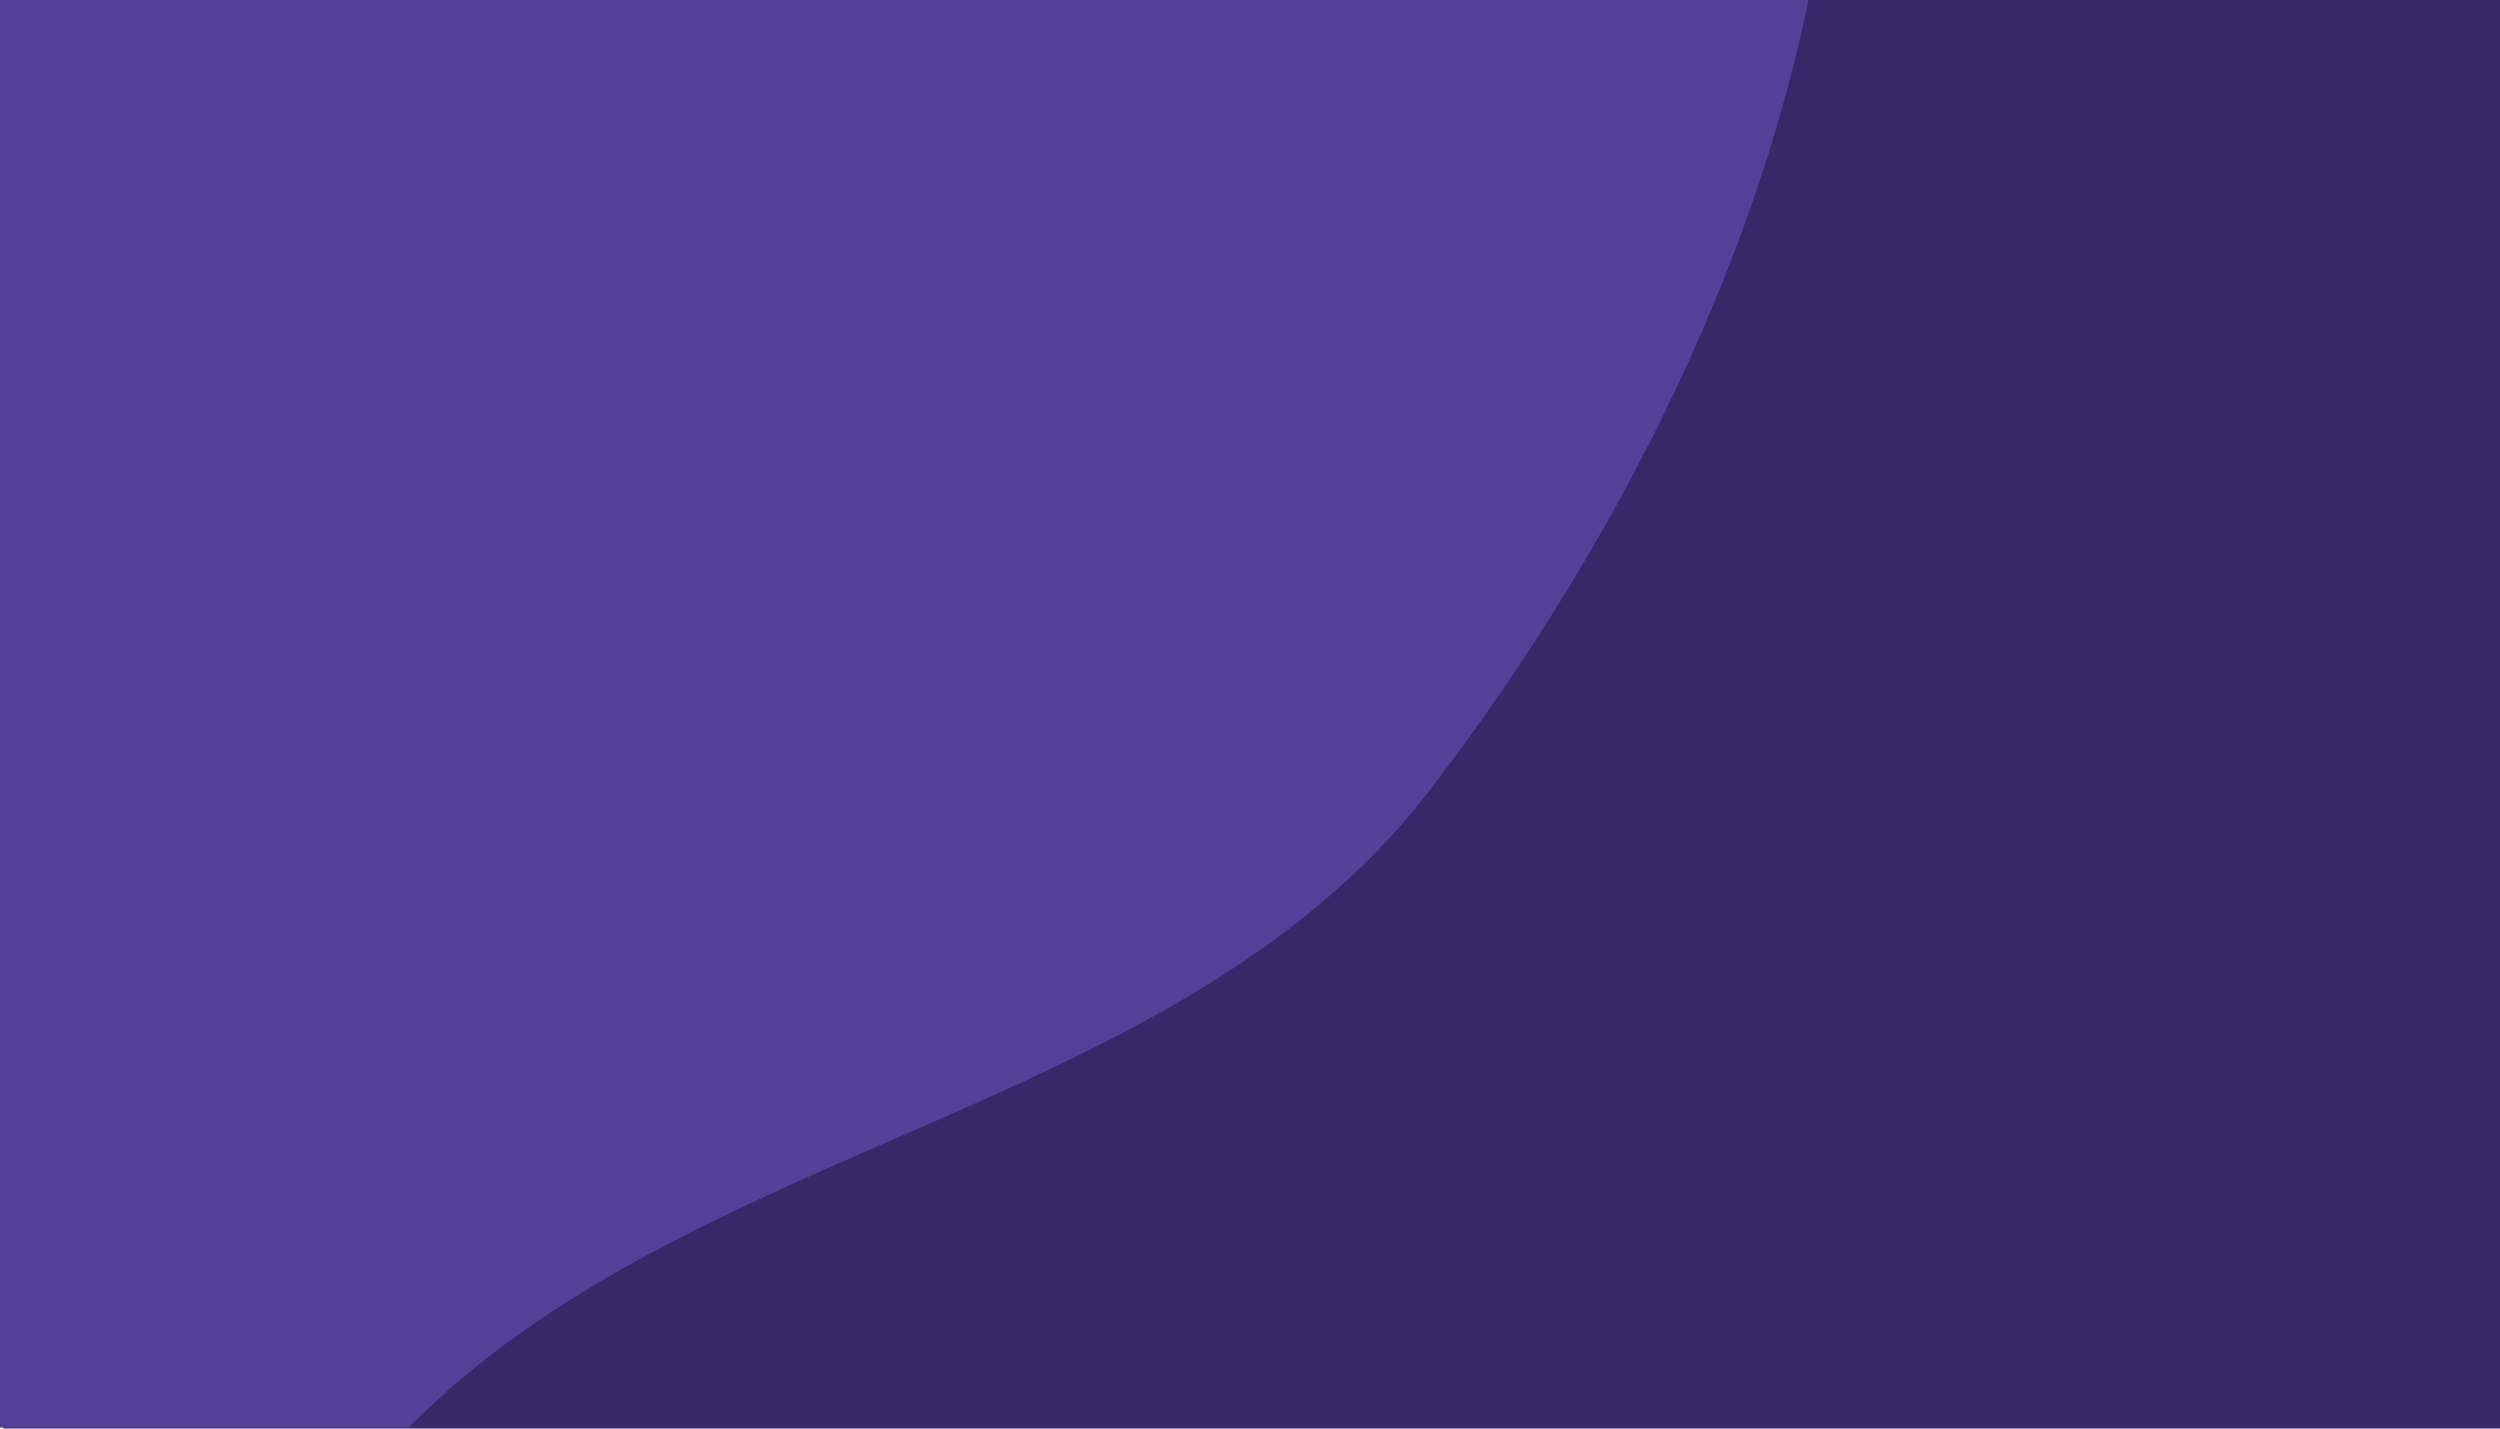
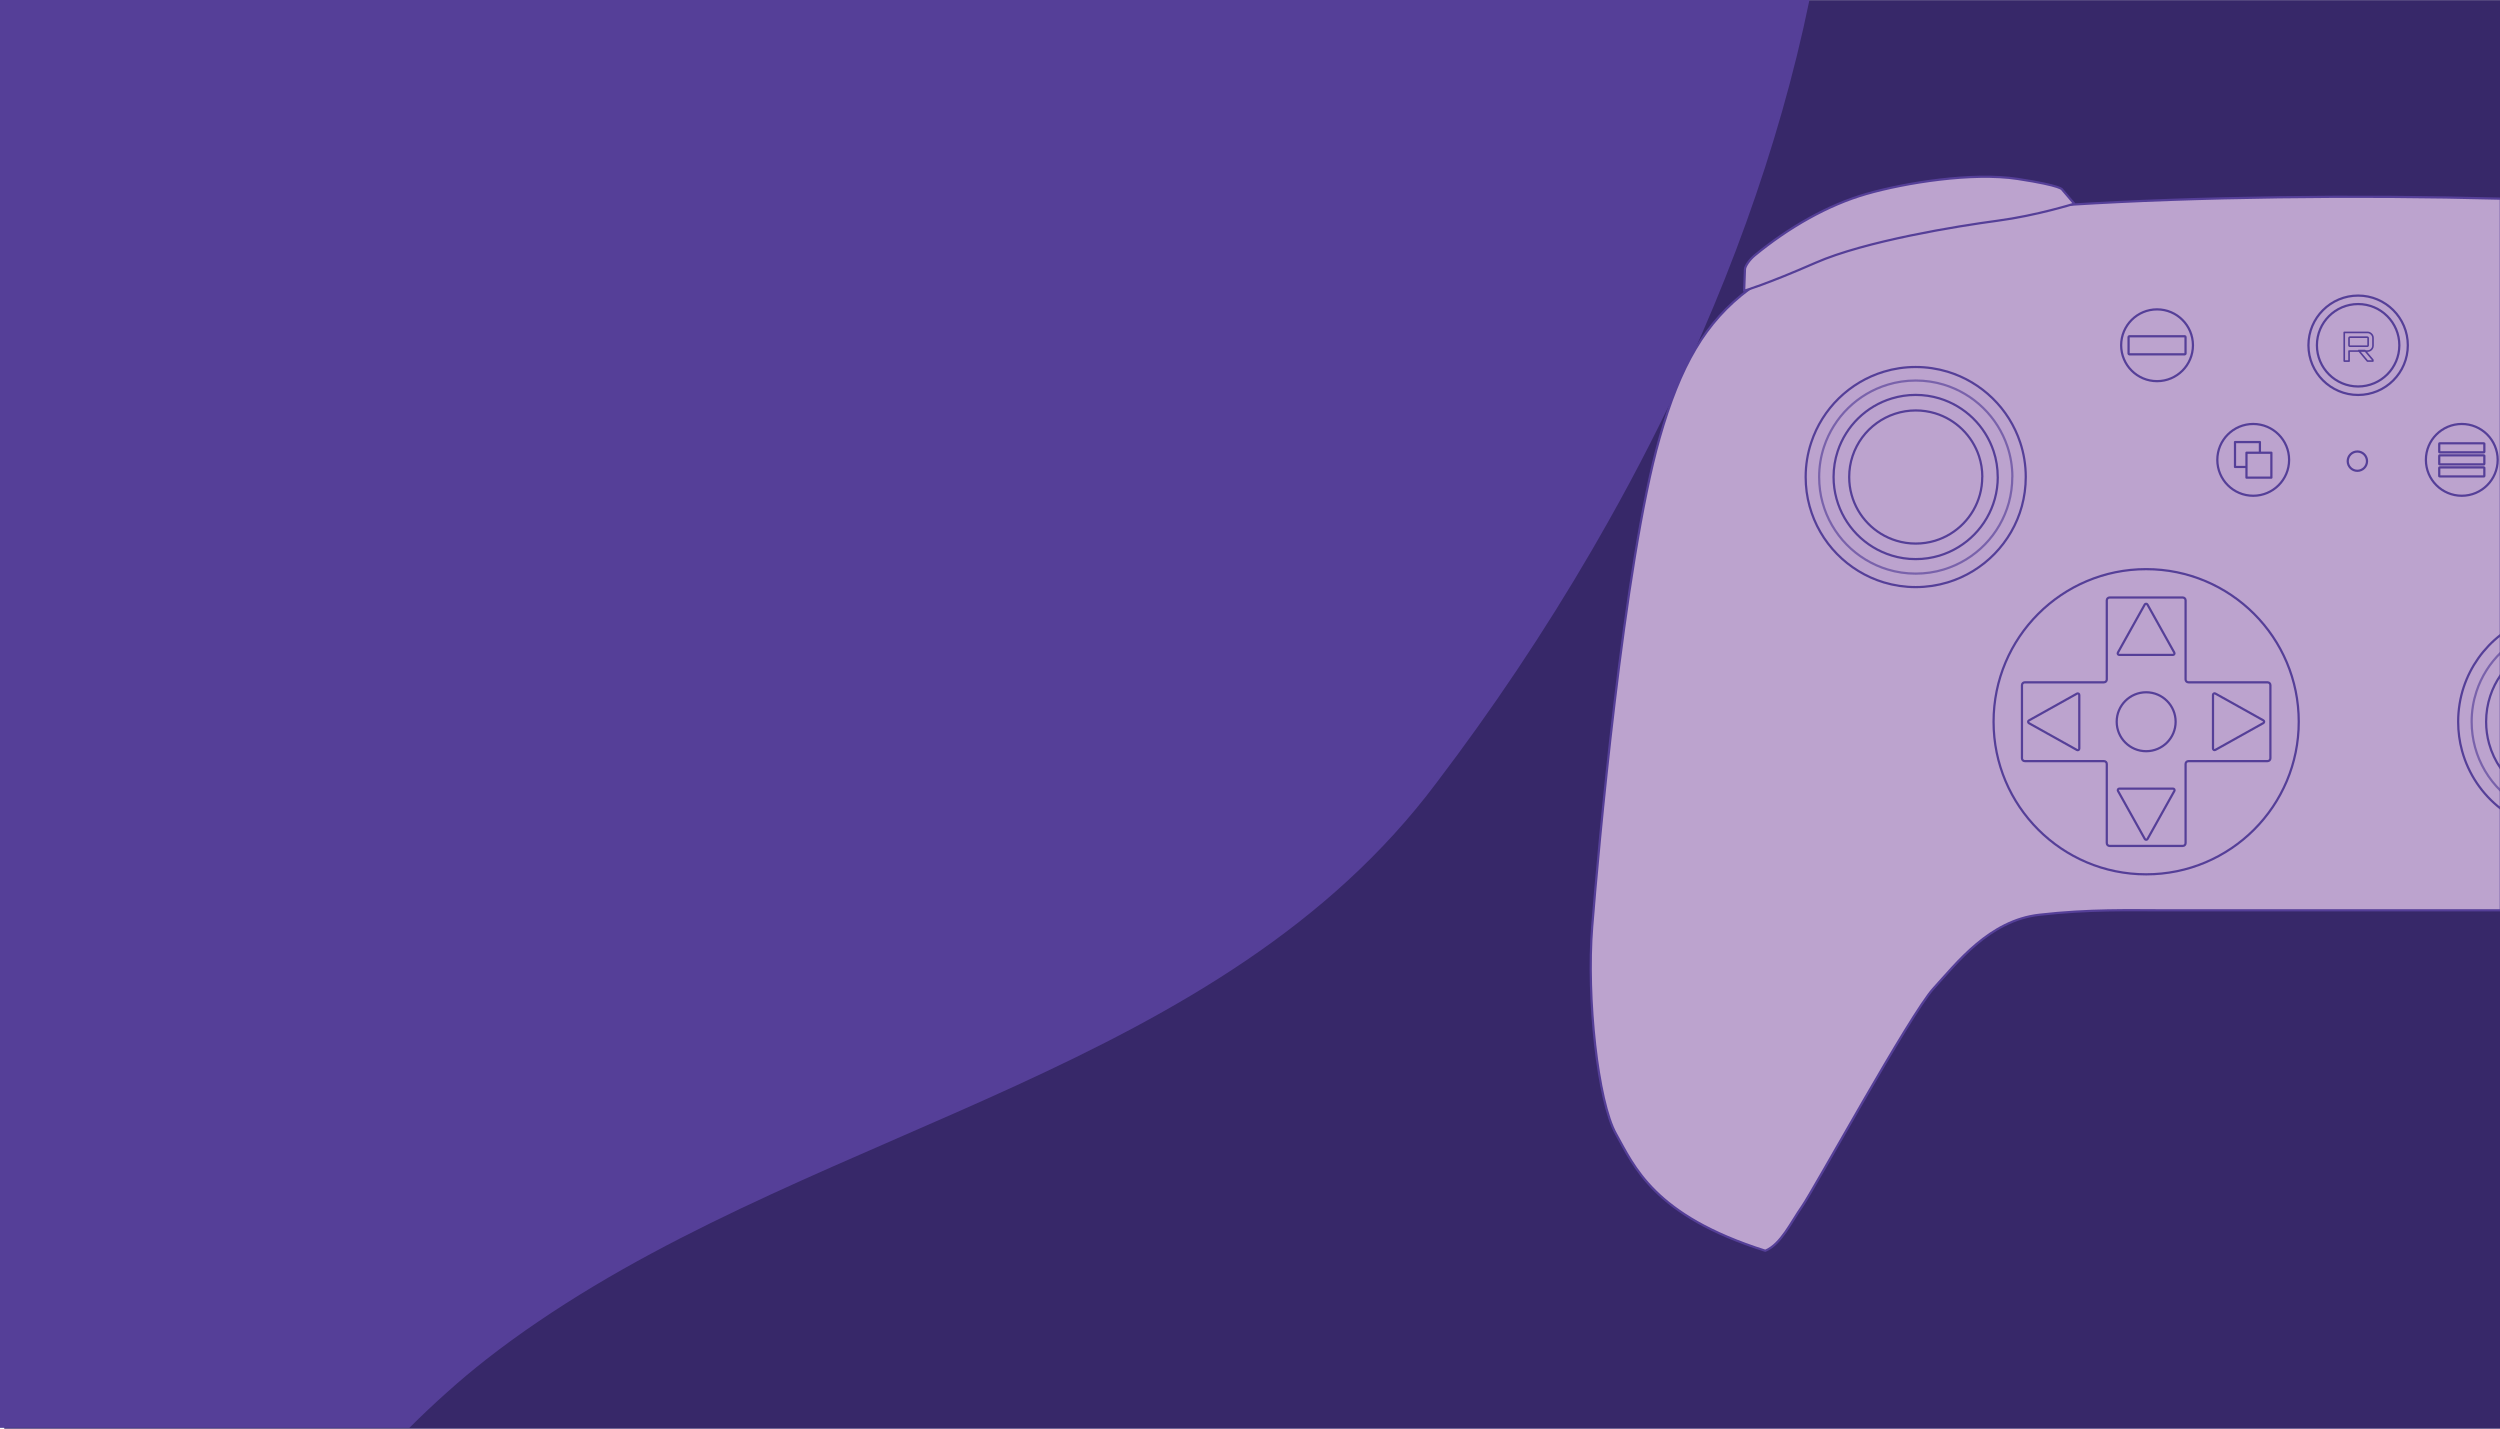
- <svg xmlns="http://www.w3.org/2000/svg" data-name="Layer 1" viewBox="0 0 560 320">
-   <path d="M.76-.02H560v320H.76z" style="fill:#372869" />
-   <path d="M405.14-.12c-3.45 16.81-8.27 33.52-14.2 49.97-.77 2.14-1.56 4.27-2.37 6.4-3.15 8.31-6.6 16.53-10.28 24.65a462 462 0 0 1-18.36 36.11c-.66 1.19-1.34 2.38-2.03 3.56-.5.88-1 1.74-1.5 2.61-10.64 18.29-22.38 35.76-34.79 52.08-48.21 64.41-136.13 76.41-201.3 120.77-3.92 2.65-7.76 5.44-11.5 8.36a168 168 0 0 0-8.87 7.44c-2.85 2.53-5.66 5.19-8.43 7.96H-.37V-.12z" style="fill:#553f98" />
+ <svg xmlns="http://www.w3.org/2000/svg" id="Layer_1" data-name="Layer 1" viewBox="0 0 560 320">
+   <defs>
+     <style>.cls-3,.cls-4{fill:#bca3ce;stroke:#553f98;stroke-linejoin:round;stroke-width:.5px}.cls-4{opacity:.65}</style>
+   </defs>
+   <path d="M.95.03h559.24v320H.95z" style="fill:#372869" />
+   <path d="M405.33-.07c-3.45 16.81-8.27 33.52-14.2 49.97-.77 2.14-1.56 4.27-2.37 6.4-3.15 8.31-6.6 16.53-10.28 24.65a462 462 0 0 1-18.36 36.11c-.66 1.19-1.34 2.38-2.03 3.56-.5.88-1 1.74-1.5 2.61-10.64 18.29-22.38 35.76-34.79 52.08-48.21 64.41-136.13 76.41-201.3 120.77-3.92 2.65-7.76 5.44-11.5 8.36a168 168 0 0 0-8.87 7.44c-2.85 2.53-5.66 5.19-8.43 7.96H-.19V-.07h405.51Z" style="fill:#553f98" />
+   <path d="M560.19 44.5v159.41h-75.86c-7 0-16.36-.28-27.54 1-11.18 1.27-18.46 10.78-23.67 16.48-5.21 5.69-26.96 45.33-29.45 48.84-2.48 3.52-4.72 8.48-8.24 9.94-25.09-7.94-29.39-18.97-33.45-26.18s-6.6-30.42-5.33-46.42 7.09-81.44 15.09-109.44c4.62-16.15 10.19-26.03 20.09-33.37 7.26-5.39 16.84-9.41 30.08-13.53 7.7-2.4 22.95-4.2 41.97-5.38 27.95-1.76 64.05-2.21 96.31-1.35Z" class="cls-3" />
+   <path d="M390.69 65.12s.14-4.14.18-4.82.98-2.1 2.18-3.09c7.53-6.19 16.32-11.27 25.04-13.77 8.73-2.5 23.72-4.91 33.86-3.36 10.13 1.55 10 2.41 10 2.41l2.68 3.14s-8.36 2.64-17.22 3.82-29.63 4.54-40.72 9.41c-11.09 4.86-16 6.27-16 6.27Zm63.08 41.74c0 2.27-.31 4.46-.88 6.55-2.24 8.15-8.56 14.62-16.63 17.05-2.26.68-4.66 1.05-7.14 1.05s-4.88-.37-7.14-1.05c-8.07-2.44-14.39-8.9-16.63-17.05-.58-2.08-.88-4.28-.88-6.55 0-2.7.43-5.3 1.24-7.73 2.5-7.59 8.59-13.55 16.27-15.87 2.26-.69 4.66-1.05 7.14-1.05s4.88.37 7.14 1.05c7.67 2.32 13.77 8.28 16.27 15.87.81 2.43 1.24 5.03 1.24 7.73Z" class="cls-3" />
+   <path d="M450.75 106.86c0 1.99-.27 3.92-.77 5.75a21.68 21.68 0 0 1-14.59 14.96c-1.98.6-4.09.92-6.27.92s-4.29-.32-6.27-.92c-7.08-2.14-12.63-7.81-14.59-14.96-.51-1.83-.77-3.76-.77-5.75 0-2.37.38-4.65 1.09-6.78 2.2-6.66 7.54-11.89 14.28-13.92 1.98-.6 4.09-.92 6.27-.92s4.28.32 6.27.92a21.7 21.7 0 0 1 14.28 13.92c.71 2.13 1.09 4.41 1.09 6.78Z" class="cls-4" />
+   <path d="M447.5 106.86c0 1.69-.23 3.33-.66 4.88a18.44 18.44 0 0 1-12.4 12.72c-1.69.51-3.47.78-5.33.78s-3.64-.27-5.33-.79a18.42 18.42 0 0 1-12.4-12.72 18.3 18.3 0 0 1-.66-4.88c0-2.01.32-3.95.92-5.77 1.87-5.66 6.41-10.11 12.13-11.83 1.69-.51 3.47-.79 5.33-.79s3.64.27 5.33.78a18.45 18.45 0 0 1 12.14 11.84c.6 1.81.92 3.75.92 5.77Z" class="cls-3" />
+   <path d="M444.02 106.86c0 1.37-.18 2.7-.53 3.96a14.93 14.93 0 0 1-10.05 10.31c-1.37.41-2.82.63-4.32.63s-2.95-.22-4.32-.64c-4.88-1.47-8.7-5.38-10.05-10.31-.35-1.26-.53-2.59-.53-3.96 0-1.63.26-3.21.75-4.68a14.92 14.92 0 0 1 14.16-10.23c1.5 0 2.95.22 4.32.63 4.64 1.4 8.32 5.01 9.84 9.59.49 1.47.75 3.04.75 4.68Zm116.17 35.32v38.98a24.62 24.62 0 0 1-8.68-12.94c-.58-2.08-.88-4.28-.88-6.55 0-2.7.43-5.3 1.23-7.73a24.7 24.7 0 0 1 8.33-11.76Z" class="cls-3" />
+   <path d="M560.19 146.17v31a21.56 21.56 0 0 1-5.77-9.75 21.8 21.8 0 0 1-.77-5.75c0-2.37.38-4.65 1.08-6.78 1.1-3.34 3-6.32 5.46-8.72Z" class="cls-4" />
+   <path d="M560.19 151.15v21.02a18.2 18.2 0 0 1-2.64-5.61c-.43-1.56-.66-3.2-.66-4.89 0-2.01.32-3.95.92-5.77.56-1.71 1.37-3.3 2.38-4.75Z" class="cls-3" />
+   <circle cx="480.74" cy="161.67" r="34.18" class="cls-3" />
+   <path d="M507.93 152.84h-17.72c-.36 0-.64-.29-.64-.64v-17.72c0-.36-.29-.64-.64-.64h-16.37c-.36 0-.64.29-.64.64v17.72c0 .36-.29.64-.64.64h-17.72c-.36 0-.64.29-.64.64v16.37c0 .36.29.64.64.64h17.72c.36 0 .64.29.64.64v17.72c0 .36.29.64.64.64h16.37c.36 0 .64-.29.64-.64v-17.72c0-.36.29-.64.64-.64h17.72c.36 0 .64-.29.64-.64v-16.37c0-.36-.29-.64-.64-.64Z" class="cls-3" />
+   <circle cx="480.74" cy="161.67" r="6.6" class="cls-3" />
+   <path d="M474.73 146.7h12.01c.26 0 .43-.28.3-.52l-6.01-10.76a.348.348 0 0 0-.61 0l-6.01 10.76c-.13.23.04.52.3.52Zm12.01 29.95h-12.01c-.26 0-.43.28-.3.52l6.01 10.76c.13.24.47.24.61 0l6.01-10.76a.35.35 0 0 0-.3-.52Zm8.97-20.98v12.01c0 .26.28.43.52.3l10.76-6.01c.24-.13.24-.47 0-.61l-10.76-6.01a.35.35 0 0 0-.52.3Zm-29.95 12.01v-12.01c0-.26-.28-.43-.52-.3l-10.76 6.01c-.24.13-.24.47 0 .61l10.76 6.01c.23.13.52-.04.52-.3Z" class="cls-3" />
+   <circle cx="528.22" cy="77.34" r="11.13" class="cls-3" />
+   <circle cx="528.22" cy="77.34" r="9.23" class="cls-3" />
+   <circle cx="483.18" cy="77.34" r="8.04" class="cls-3" />
+   <circle cx="551.44" cy="103.01" r="8.04" class="cls-3" />
+   <circle cx="528.05" cy="103.3" r="2.16" class="cls-3" />
+   <circle cx="504.72" cy="103.01" r="8.04" class="cls-3" />
+   <path d="M489.41 75.32h-12.46c-.08 0-.15.07-.15.15v3.75c0 .08.07.15.15.15h12.46c.08 0 .15-.07.15-.15v-3.75c0-.08-.07-.15-.15-.15Zm66.96 23.98h-9.86c-.06 0-.12.03-.12.07v1.88s.05.07.12.07h9.86c.06 0 .12-.03.12-.07v-1.88s-.05-.07-.12-.07Zm0 2.7h-9.86c-.06 0-.12.03-.12.07v1.88s.05.07.12.07h9.86c.06 0 .12-.03.12-.07v-1.88s-.05-.07-.12-.07Zm0 2.7h-9.86c-.06 0-.12.03-.12.07v1.88s.05.07.12.07h9.86c.06 0 .12-.03.12-.07v-1.88s-.05-.07-.12-.07Z" class="cls-3" />
+   <path d="M525.11 80.88v-6.42h5.23c.22 0 .42.05.6.17s.33.26.44.44.17.38.17.6v1.77c0 .21-.06.41-.17.6-.11.18-.26.33-.44.44s-.38.16-.6.16h-4.15v2.25h-1.07Zm1.23-3.33h3.96s.08-.01.11-.04.05-.07.05-.12v-1.7s-.02-.08-.05-.11-.07-.05-.11-.05h-3.96s-.08.02-.11.05-.05.07-.05.11v1.7s.02.09.05.12.07.04.11.04Zm3.97 3.33-1.97-2.36h1.4l1.78 2.11v.25z" style="stroke-width:.37px;fill:#bca3ce;stroke:#553f98;stroke-linejoin:round" />
+   <path d="M500.64 99.02h5.58v5.58h-5.58z" class="cls-3" />
+   <path d="M503.21 101.41h5.58v5.58h-5.58z" class="cls-3" />
</svg>
